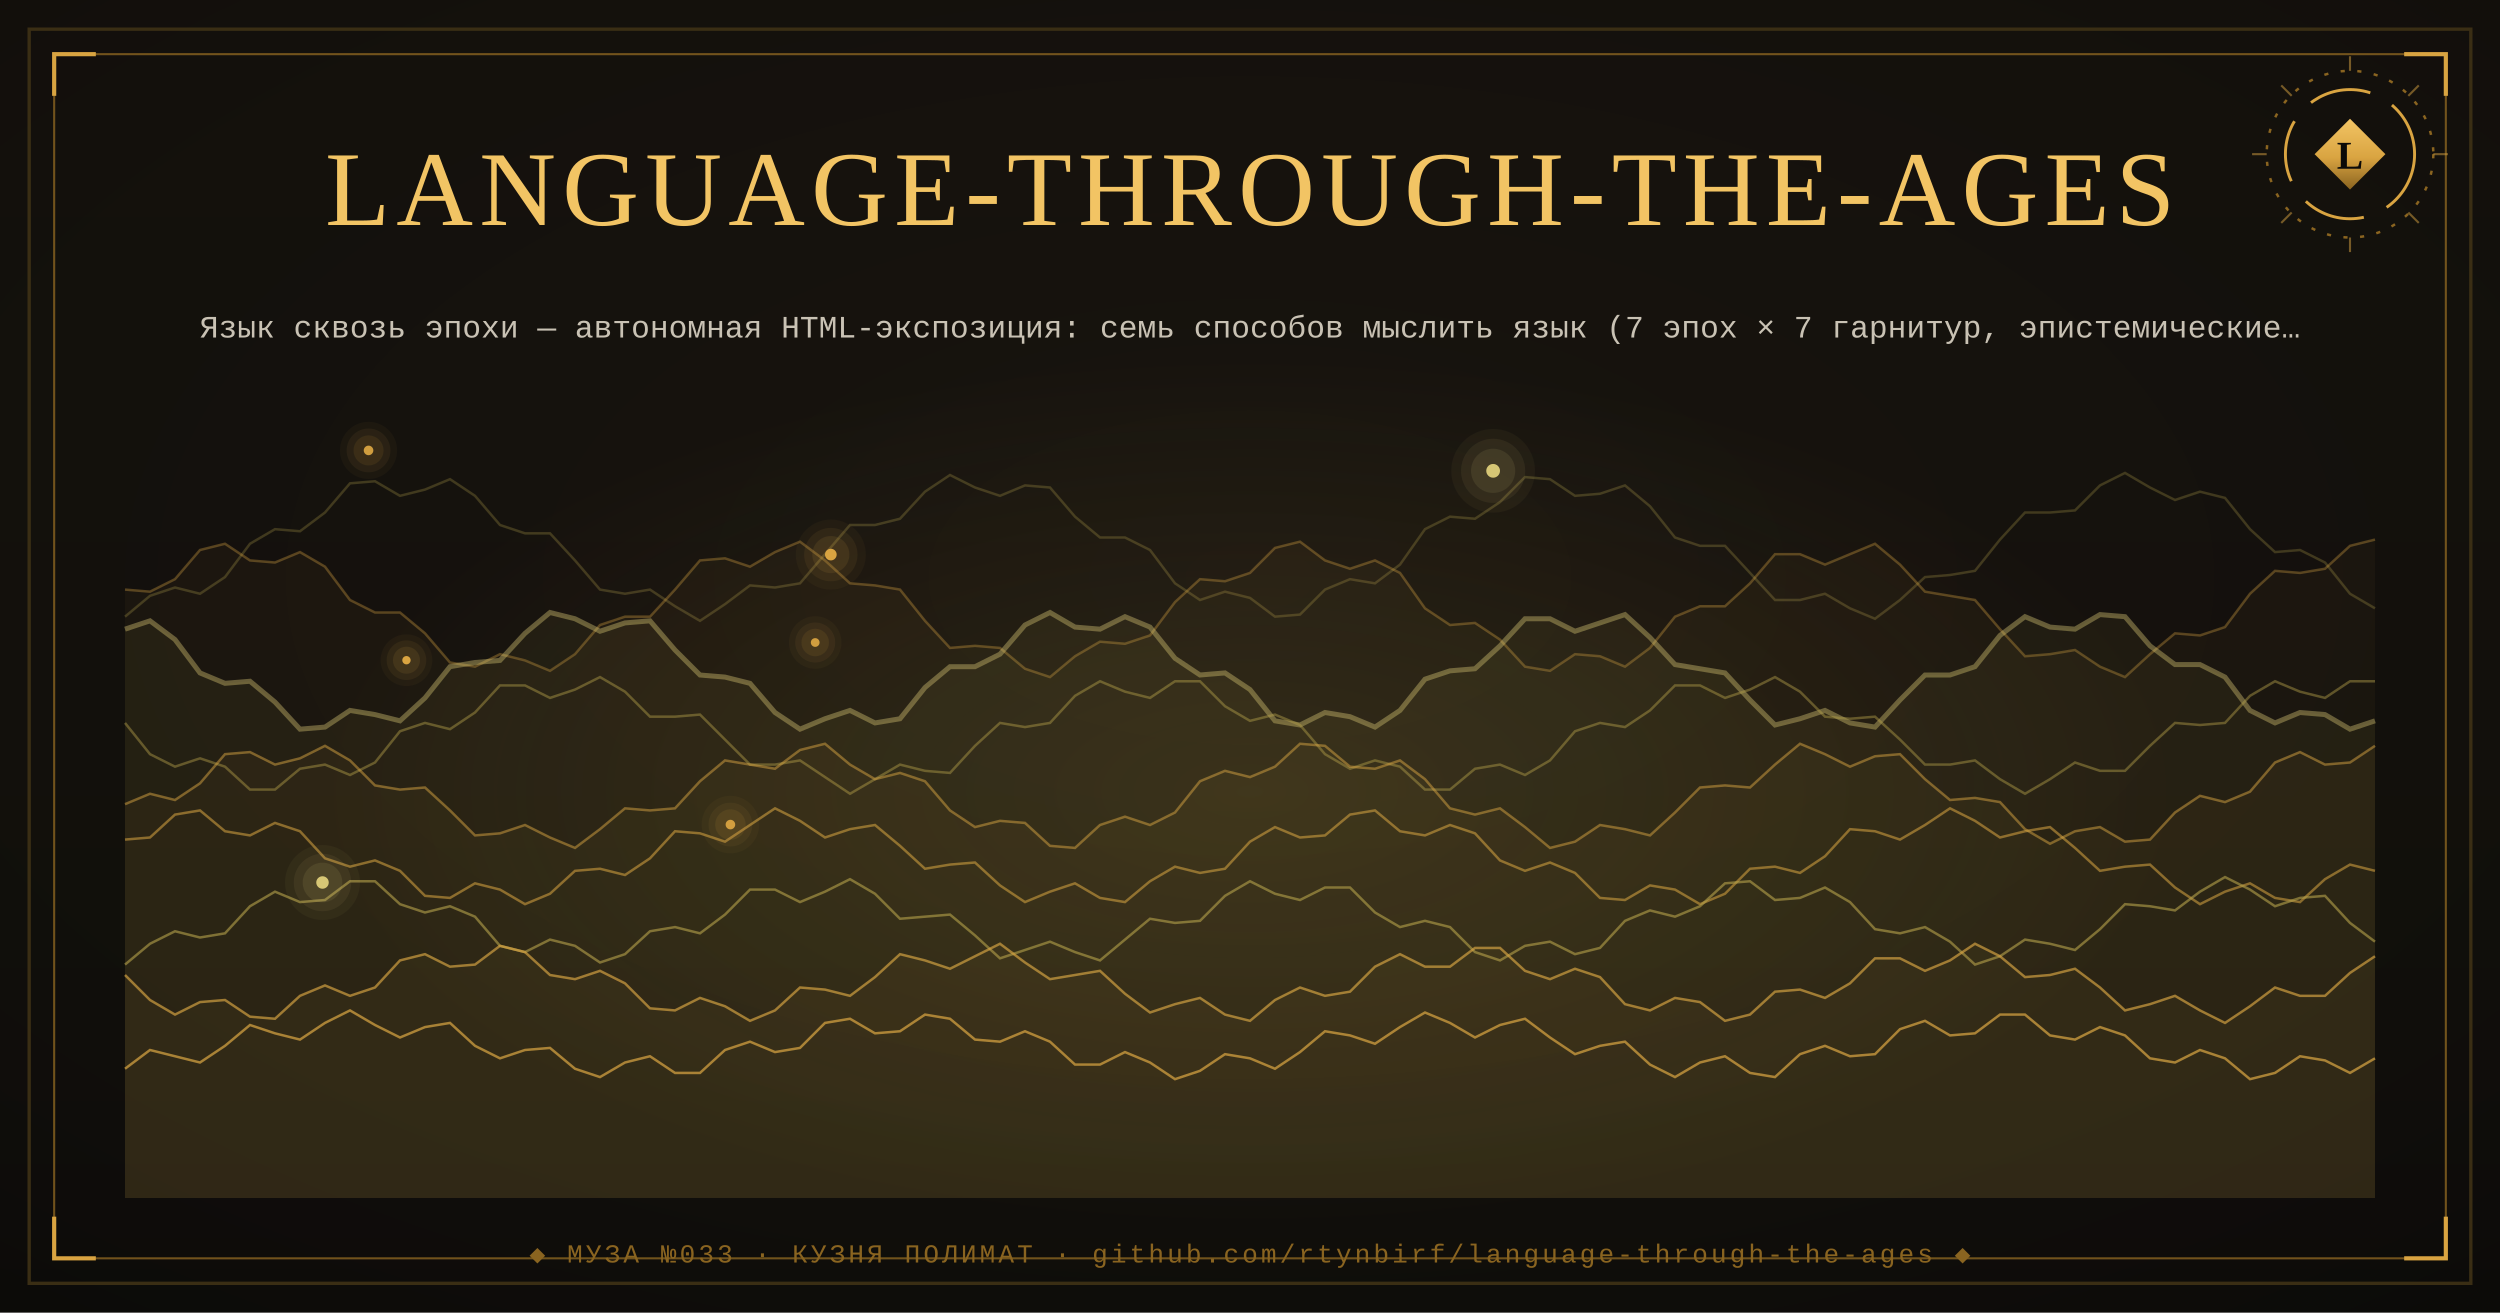
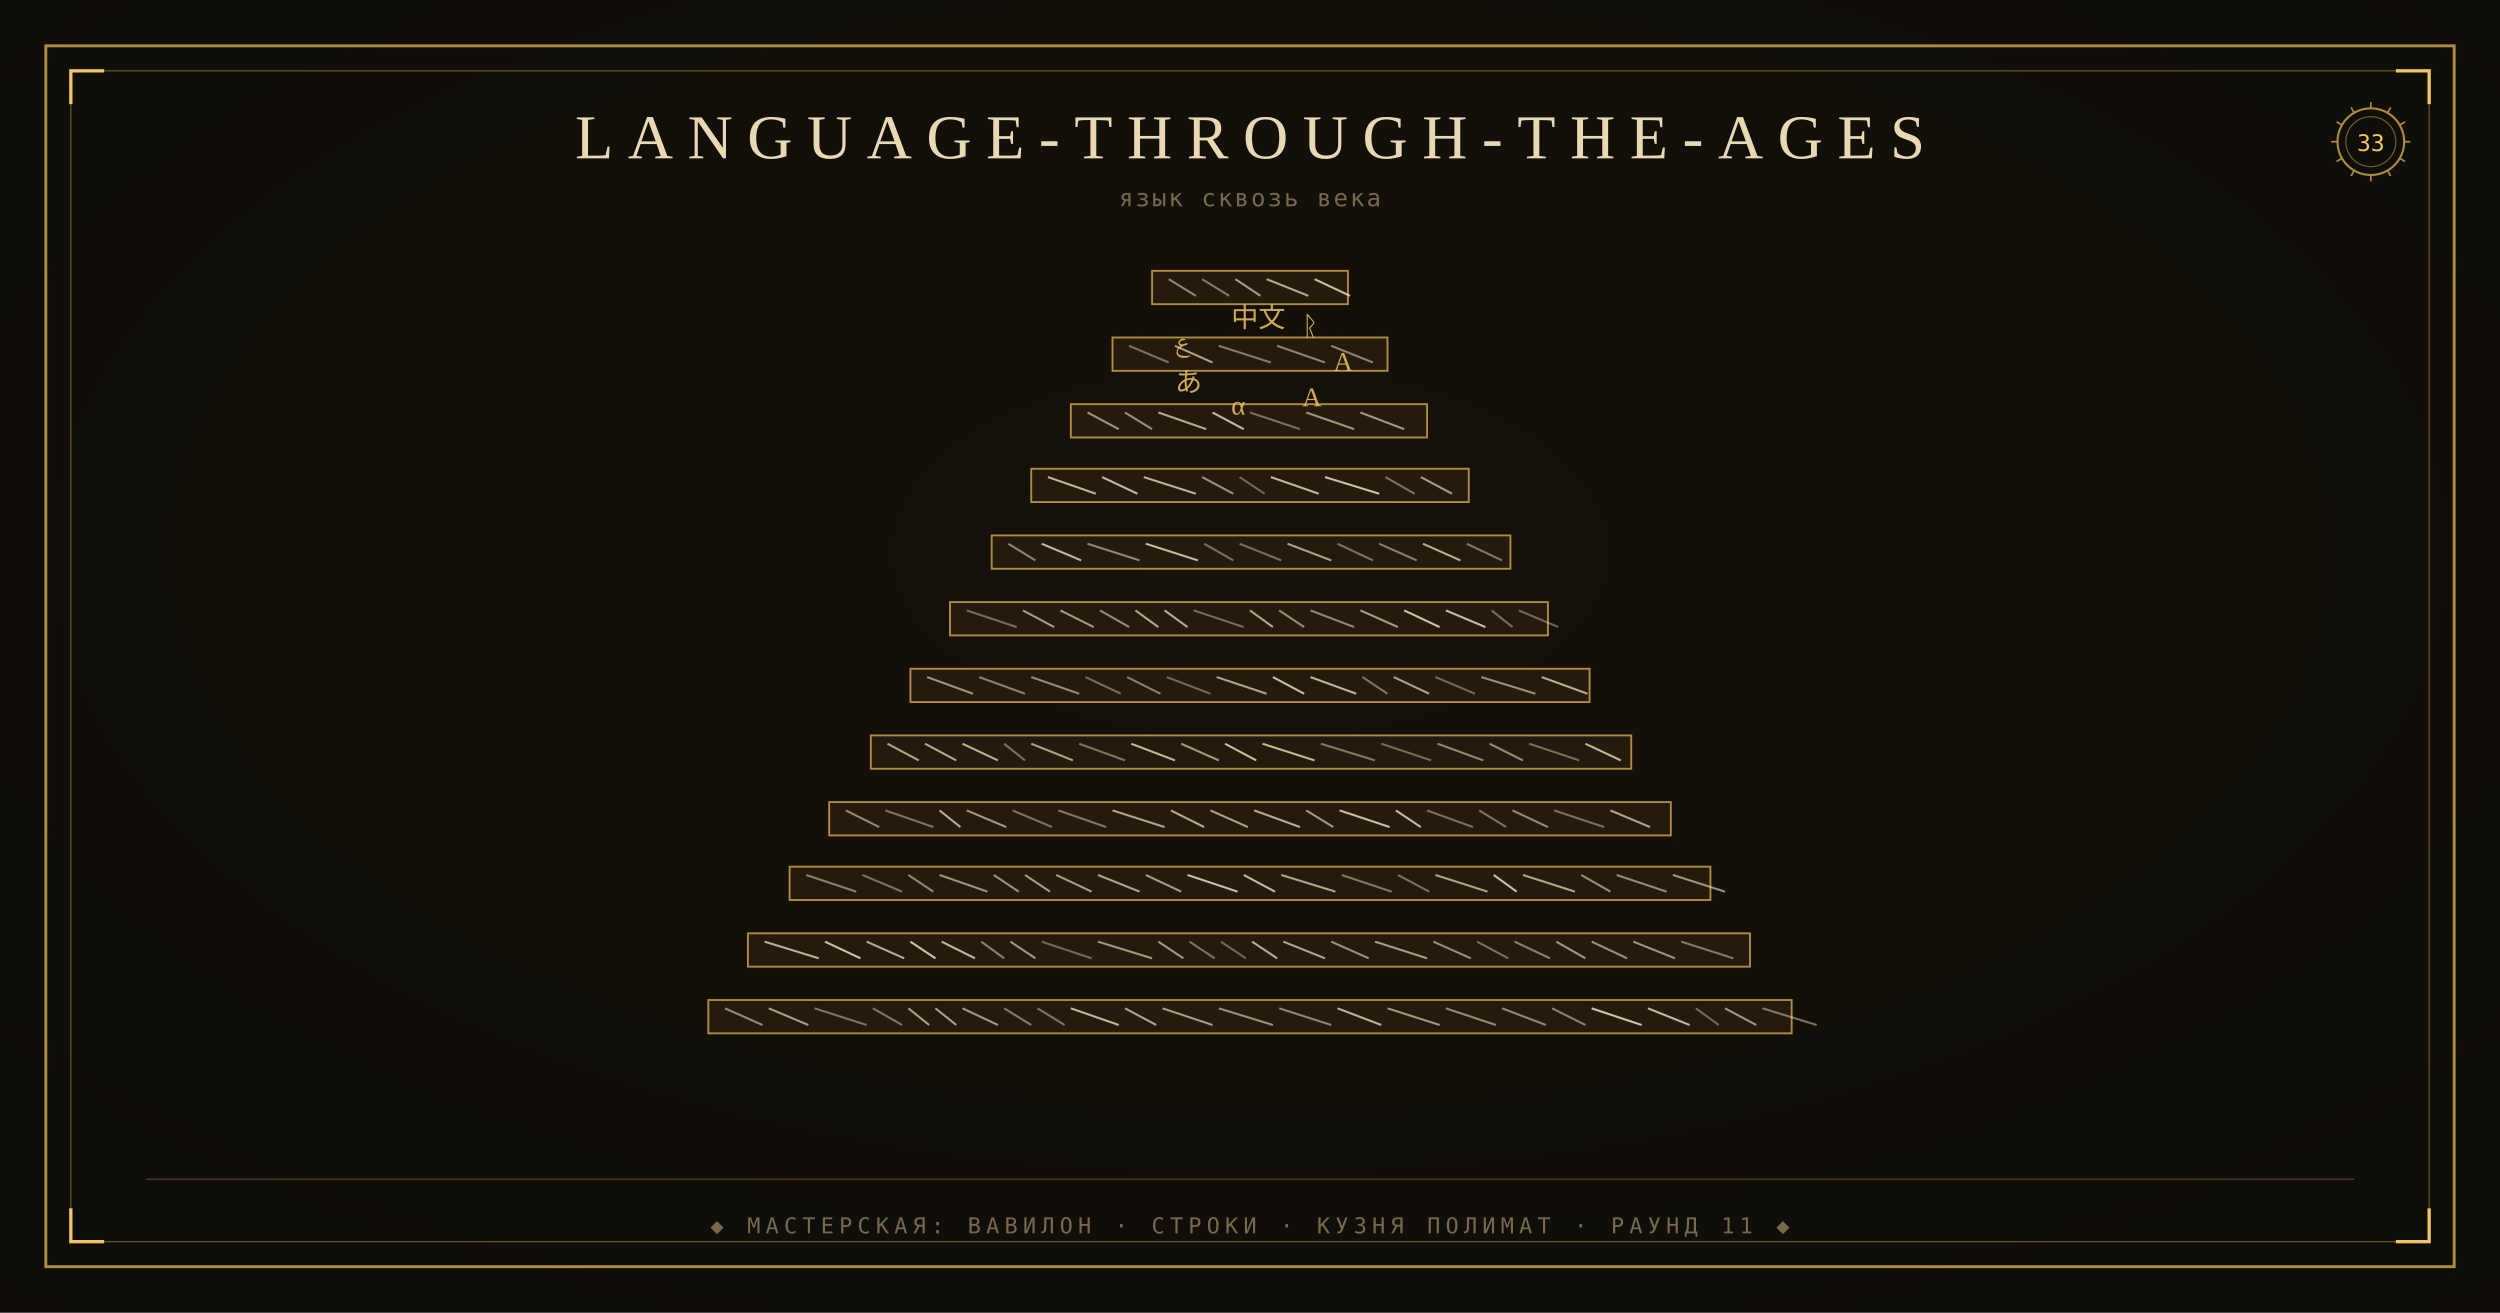
<svg xmlns="http://www.w3.org/2000/svg" viewBox="0 0 1200 630" width="1200" height="630">
-   <defs>
-     <linearGradient id="bg" x1="0" y1="0" x2="0" y2="1">
-       <stop offset="0" stop-color="#17120C" />
-       <stop offset="0.55" stop-color="#12100C" />
-       <stop offset="1" stop-color="#0B0A08" />
-     </linearGradient>
-     <linearGradient id="gGold" x1="0" y1="0" x2="0" y2="1">
-       <stop offset="0" stop-color="#F2C464" />
-       <stop offset="0.55" stop-color="#D9A441" />
-       <stop offset="1" stop-color="#8A6420" />
-     </linearGradient>
-     <linearGradient id="gGoldX" x1="0" y1="0" x2="1" y2="0">
-       <stop offset="0" stop-color="#8A6420" stop-opacity="0" />
-       <stop offset="0.5" stop-color="#F2C464" />
-       <stop offset="1" stop-color="#8A6420" stop-opacity="0" />
-     </linearGradient>
-     <radialGradient id="gVig" cx="0.5" cy="0.44" r="0.85">
-       <stop offset="0" stop-color="#1C1610" />
-       <stop offset="0.6" stop-color="#12100C" />
-       <stop offset="1" stop-color="#0B0A08" />
-     </radialGradient>
-     <radialGradient id="gMood" cx="0.5" cy="0.5" r="0.5">
-       <stop offset="0" stop-color="#B4A04A" stop-opacity="0.13" />
-       <stop offset="1" stop-color="#B4A04A" stop-opacity="0" />
-     </radialGradient>
-   </defs>
-   <rect width="1200" height="630" fill="url(#bg)" />
-   <rect width="1200" height="630" fill="url(#gVig)" opacity="0.6" />
-   <rect x="150" y="170" width="900" height="420" fill="url(#gMood)" />
-   <rect x="14" y="14" width="1172" height="602" fill="none" stroke="#3A2E14" stroke-width="1.6" />
-   <rect x="26" y="26" width="1148" height="578" fill="none" stroke="#8A6420" stroke-width="1" opacity="0.8" />
-   <path d="M 26 46 V 26 H 46" stroke="#D9A441" stroke-width="2" fill="none" />
-   <path d="M 1154 26 H 1174 V 46" stroke="#D9A441" stroke-width="2" fill="none" />
-   <path d="M 1174 584 V 604 H 1154" stroke="#D9A441" stroke-width="2" fill="none" />
-   <path d="M 46 604 H 26 V 584" stroke="#D9A441" stroke-width="2" fill="none" />
-   <text x="600" y="108" text-anchor="middle" font-family="Georgia, 'Times New Roman', serif" font-size="51" fill="#F2C464" letter-spacing="3">LANGUAGE-THROUGH-THE-AGES</text>
-   <line x1="240" y1="132" x2="960" y2="132" stroke="url(#gGoldX)" stroke-width="2" />
-   <text x="600" y="162" text-anchor="middle" font-family="'Courier New', monospace" font-size="15" fill="#C9C2B4">Язык сквозь эпохи — автономная HTML-экспозиция: семь способов мыслить язык (7 эпох × 7 гарнитур, эпистемические…</text>
-   <path d="M 60 296 L 72 286 L 84 282 L 96 285 L 108 277 L 120 261 L 132 254 L 144 255 L 156 246 L 168 232 L 180 231 L 192 238 L 204 235 L 216 230 L 228 238 L 240 252 L 252 256 L 264 256 L 276 269 L 288 283 L 300 285 L 312 283 L 324 291 L 336 298 L 348 290 L 360 281 L 372 282 L 384 280 L 396 266 L 408 252 L 420 252 L 432 249 L 444 236 L 456 228 L 468 234 L 480 238 L 492 233 L 504 234 L 516 248 L 528 258 L 540 258 L 552 264 L 564 280 L 576 288 L 588 284 L 600 287 L 612 296 L 624 295 L 636 283 L 648 278 L 660 280 L 672 271 L 684 254 L 696 248 L 708 249 L 720 241 L 732 229 L 744 230 L 756 238 L 768 237 L 780 233 L 792 243 L 804 258 L 816 262 L 828 262 L 840 275 L 852 288 L 864 288 L 876 285 L 888 292 L 900 297 L 912 288 L 924 277 L 936 276 L 948 274 L 960 259 L 972 246 L 984 246 L 996 245 L 1008 233 L 1020 227 L 1032 234 L 1044 240 L 1056 236 L 1068 239 L 1080 254 L 1092 265 L 1104 264 L 1116 270 L 1128 285 L 1140 292" fill="none" stroke="#B4A04A" stroke-width="1.2" opacity="0.28" />
-   <path d="M 60 283 L 72 284 L 84 278 L 96 264 L 108 261 L 120 269 L 132 270 L 144 265 L 156 272 L 168 288 L 180 294 L 192 294 L 204 304 L 216 318 L 228 320 L 240 314 L 252 317 L 264 322 L 276 314 L 288 300 L 300 296 L 312 296 L 324 283 L 336 269 L 348 268 L 360 272 L 372 265 L 384 260 L 396 269 L 408 280 L 420 281 L 432 283 L 444 298 L 456 311 L 468 310 L 480 311 L 492 321 L 504 325 L 516 315 L 528 308 L 540 309 L 552 305 L 564 289 L 576 278 L 588 279 L 600 275 L 612 263 L 624 260 L 636 269 L 648 273 L 660 269 L 672 275 L 684 292 L 696 300 L 708 299 L 720 307 L 732 320 L 744 322 L 756 314 L 768 315 L 780 320 L 792 311 L 804 296 L 816 291 L 828 291 L 840 280 L 852 266 L 864 266 L 876 271 L 888 266 L 900 261 L 912 271 L 924 284 L 936 286 L 948 288 L 960 302 L 972 315 L 984 314 L 996 312 L 1008 320 L 1020 325 L 1032 314 L 1044 304 L 1056 305 L 1068 301 L 1080 285 L 1092 274 L 1104 275 L 1116 273 L 1128 262 L 1140 259" fill="none" stroke="#D9A441" stroke-width="1.2" opacity="0.34" />
-   <path d="M 60 283 L 72 284 L 84 278 L 96 264 L 108 261 L 120 269 L 132 270 L 144 265 L 156 272 L 168 288 L 180 294 L 192 294 L 204 304 L 216 318 L 228 320 L 240 314 L 252 317 L 264 322 L 276 314 L 288 300 L 300 296 L 312 296 L 324 283 L 336 269 L 348 268 L 360 272 L 372 265 L 384 260 L 396 269 L 408 280 L 420 281 L 432 283 L 444 298 L 456 311 L 468 310 L 480 311 L 492 321 L 504 325 L 516 315 L 528 308 L 540 309 L 552 305 L 564 289 L 576 278 L 588 279 L 600 275 L 612 263 L 624 260 L 636 269 L 648 273 L 660 269 L 672 275 L 684 292 L 696 300 L 708 299 L 720 307 L 732 320 L 744 322 L 756 314 L 768 315 L 780 320 L 792 311 L 804 296 L 816 291 L 828 291 L 840 280 L 852 266 L 864 266 L 876 271 L 888 266 L 900 261 L 912 271 L 924 284 L 936 286 L 948 288 L 960 302 L 972 315 L 984 314 L 996 312 L 1008 320 L 1020 325 L 1032 314 L 1044 304 L 1056 305 L 1068 301 L 1080 285 L 1092 274 L 1104 275 L 1116 273 L 1128 262 L 1140 259 L 1140 575 L 60 575 Z" fill="#D9A441" opacity="0.045" />
-   <path d="M 60 302 L 72 298 L 84 307 L 96 323 L 108 328 L 120 327 L 132 337 L 144 350 L 156 349 L 168 341 L 180 343 L 192 346 L 204 335 L 216 320 L 228 318 L 240 317 L 252 304 L 264 294 L 276 297 L 288 303 L 300 299 L 312 298 L 324 312 L 336 324 L 348 325 L 360 328 L 372 342 L 384 350 L 396 345 L 408 341 L 420 347 L 432 345 L 444 330 L 456 320 L 468 320 L 480 314 L 492 300 L 504 294 L 516 301 L 528 302 L 540 296 L 552 301 L 564 316 L 576 324 L 588 323 L 600 331 L 612 346 L 624 348 L 636 342 L 648 344 L 660 349 L 672 341 L 684 326 L 696 322 L 708 321 L 720 310 L 732 297 L 744 297 L 756 303 L 768 299 L 780 295 L 792 306 L 804 319 L 816 321 L 828 323 L 840 336 L 852 348 L 864 345 L 876 341 L 888 347 L 900 349 L 912 336 L 924 324 L 936 324 L 948 320 L 960 305 L 972 296 L 984 301 L 996 302 L 1008 295 L 1020 296 L 1032 310 L 1044 319 L 1056 319 L 1068 325 L 1080 341 L 1092 347 L 1104 342 L 1116 343 L 1128 350 L 1140 346" fill="none" stroke="#E0CF7A" stroke-width="2.4" opacity="0.39" />
-   <path d="M 60 347 L 72 362 L 84 368 L 96 364 L 108 368 L 120 379 L 132 379 L 144 369 L 156 367 L 168 372 L 180 366 L 192 351 L 204 347 L 216 350 L 228 342 L 240 329 L 252 329 L 264 335 L 276 331 L 288 325 L 300 332 L 312 344 L 324 344 L 336 343 L 348 355 L 360 367 L 372 367 L 384 365 L 396 373 L 408 381 L 420 374 L 432 367 L 444 370 L 456 371 L 468 358 L 480 347 L 492 349 L 504 347 L 516 334 L 528 327 L 540 332 L 552 335 L 564 327 L 576 327 L 588 339 L 600 346 L 612 343 L 624 348 L 636 362 L 648 369 L 660 365 L 672 368 L 684 379 L 696 379 L 708 369 L 720 367 L 732 372 L 744 365 L 756 351 L 768 347 L 780 349 L 792 341 L 804 329 L 816 329 L 828 335 L 840 331 L 852 325 L 864 332 L 876 344 L 888 345 L 900 344 L 912 355 L 924 367 L 936 367 L 948 365 L 960 374 L 972 381 L 984 374 L 996 366 L 1008 370 L 1020 370 L 1032 358 L 1044 347 L 1056 348 L 1068 347 L 1080 334 L 1092 327 L 1104 332 L 1116 335 L 1128 327 L 1140 327" fill="none" stroke="#B4A04A" stroke-width="1.2" opacity="0.45" />
-   <path d="M 60 386 L 72 381 L 84 384 L 96 376 L 108 362 L 120 361 L 132 367 L 144 364 L 156 358 L 168 365 L 180 377 L 192 379 L 204 378 L 216 389 L 228 401 L 240 400 L 252 396 L 264 402 L 276 407 L 288 398 L 300 388 L 312 389 L 324 388 L 336 375 L 348 365 L 360 367 L 372 369 L 384 360 L 396 357 L 408 367 L 420 374 L 432 371 L 444 375 L 456 389 L 468 397 L 480 394 L 492 395 L 504 406 L 516 407 L 528 396 L 540 392 L 552 396 L 564 390 L 576 375 L 588 370 L 600 373 L 612 368 L 624 357 L 636 358 L 648 368 L 660 369 L 672 365 L 684 374 L 696 388 L 708 391 L 720 388 L 732 397 L 744 407 L 756 404 L 768 396 L 780 398 L 792 401 L 804 390 L 816 378 L 828 377 L 840 378 L 852 367 L 864 357 L 876 362 L 888 368 L 900 363 L 912 362 L 924 374 L 936 384 L 948 383 L 960 385 L 972 398 L 984 405 L 996 399 L 1008 397 L 1020 404 L 1032 403 L 1044 390 L 1056 382 L 1068 385 L 1080 380 L 1092 366 L 1104 361 L 1116 367 L 1128 366 L 1140 358" fill="none" stroke="#D9A441" stroke-width="1.2" opacity="0.50" />
-   <path d="M 60 386 L 72 381 L 84 384 L 96 376 L 108 362 L 120 361 L 132 367 L 144 364 L 156 358 L 168 365 L 180 377 L 192 379 L 204 378 L 216 389 L 228 401 L 240 400 L 252 396 L 264 402 L 276 407 L 288 398 L 300 388 L 312 389 L 324 388 L 336 375 L 348 365 L 360 367 L 372 369 L 384 360 L 396 357 L 408 367 L 420 374 L 432 371 L 444 375 L 456 389 L 468 397 L 480 394 L 492 395 L 504 406 L 516 407 L 528 396 L 540 392 L 552 396 L 564 390 L 576 375 L 588 370 L 600 373 L 612 368 L 624 357 L 636 358 L 648 368 L 660 369 L 672 365 L 684 374 L 696 388 L 708 391 L 720 388 L 732 397 L 744 407 L 756 404 L 768 396 L 780 398 L 792 401 L 804 390 L 816 378 L 828 377 L 840 378 L 852 367 L 864 357 L 876 362 L 888 368 L 900 363 L 912 362 L 924 374 L 936 384 L 948 383 L 960 385 L 972 398 L 984 405 L 996 399 L 1008 397 L 1020 404 L 1032 403 L 1044 390 L 1056 382 L 1068 385 L 1080 380 L 1092 366 L 1104 361 L 1116 367 L 1128 366 L 1140 358 L 1140 575 L 60 575 Z" fill="#D9A441" opacity="0.045" />
-   <path d="M 60 403 L 72 402 L 84 391 L 96 389 L 108 399 L 120 401 L 132 395 L 144 399 L 156 412 L 168 416 L 180 413 L 192 418 L 204 430 L 216 431 L 228 424 L 240 427 L 252 434 L 264 429 L 276 418 L 288 417 L 300 420 L 312 412 L 324 399 L 336 400 L 348 404 L 360 396 L 372 388 L 384 394 L 396 402 L 408 398 L 420 396 L 432 406 L 444 417 L 456 415 L 468 414 L 480 425 L 492 433 L 504 428 L 516 424 L 528 431 L 540 433 L 552 423 L 564 416 L 576 419 L 588 417 L 600 404 L 612 397 L 624 402 L 636 401 L 648 391 L 660 389 L 672 399 L 684 401 L 696 396 L 708 400 L 720 413 L 732 418 L 744 414 L 756 419 L 768 431 L 780 432 L 792 425 L 804 427 L 816 434 L 828 429 L 840 417 L 852 416 L 864 419 L 876 411 L 888 398 L 900 399 L 912 403 L 924 396 L 936 388 L 948 394 L 960 402 L 972 399 L 984 397 L 996 407 L 1008 418 L 1020 416 L 1032 415 L 1044 426 L 1056 434 L 1068 428 L 1080 424 L 1092 431 L 1104 433 L 1116 422 L 1128 415 L 1140 418" fill="none" stroke="#D9A441" stroke-width="1.2" opacity="0.56" />
-   <path d="M 60 463 L 72 453 L 84 447 L 96 450 L 108 448 L 120 435 L 132 428 L 144 433 L 156 432 L 168 423 L 180 423 L 192 434 L 204 438 L 216 435 L 228 440 L 240 454 L 252 457 L 264 451 L 276 454 L 288 462 L 300 458 L 312 447 L 324 445 L 336 448 L 348 439 L 360 427 L 372 427 L 384 433 L 396 428 L 408 422 L 420 429 L 432 441 L 444 440 L 456 439 L 468 449 L 480 460 L 492 456 L 504 452 L 516 457 L 528 461 L 540 451 L 552 441 L 564 443 L 576 442 L 588 430 L 600 423 L 612 429 L 624 432 L 636 426 L 648 426 L 660 438 L 672 445 L 684 442 L 696 445 L 708 457 L 720 461 L 732 454 L 744 452 L 756 458 L 768 455 L 780 442 L 792 437 L 804 440 L 816 435 L 828 424 L 840 423 L 852 432 L 864 431 L 876 426 L 888 433 L 900 446 L 912 448 L 924 445 L 936 452 L 948 463 L 960 459 L 972 451 L 984 453 L 996 456 L 1008 446 L 1020 434 L 1032 435 L 1044 437 L 1056 428 L 1068 421 L 1080 427 L 1092 435 L 1104 431 L 1116 430 L 1128 443 L 1140 452" fill="none" stroke="#B4A04A" stroke-width="1.2" opacity="0.61" />
-   <path d="M 60 468 L 72 480 L 84 487 L 96 481 L 108 480 L 120 488 L 132 489 L 144 478 L 156 473 L 168 478 L 180 474 L 192 461 L 204 458 L 216 464 L 228 463 L 240 454 L 252 457 L 264 468 L 276 470 L 288 466 L 300 472 L 312 484 L 324 485 L 336 479 L 348 483 L 360 490 L 372 485 L 384 474 L 396 475 L 408 478 L 420 469 L 432 458 L 444 461 L 456 465 L 468 459 L 480 453 L 492 462 L 504 470 L 516 468 L 528 466 L 540 477 L 552 486 L 564 482 L 576 479 L 588 487 L 600 490 L 612 480 L 624 474 L 636 478 L 648 476 L 660 464 L 672 458 L 684 464 L 696 464 L 708 455 L 720 455 L 732 466 L 744 470 L 756 465 L 768 469 L 780 482 L 792 485 L 804 479 L 816 481 L 828 490 L 840 487 L 852 476 L 864 475 L 876 479 L 888 472 L 900 460 L 912 460 L 924 466 L 936 461 L 948 453 L 960 459 L 972 469 L 984 468 L 996 465 L 1008 474 L 1020 485 L 1032 482 L 1044 478 L 1056 485 L 1068 491 L 1080 483 L 1092 474 L 1104 478 L 1116 478 L 1128 467 L 1140 459" fill="none" stroke="#D9A441" stroke-width="1.2" opacity="0.67" />
-   <path d="M 60 468 L 72 480 L 84 487 L 96 481 L 108 480 L 120 488 L 132 489 L 144 478 L 156 473 L 168 478 L 180 474 L 192 461 L 204 458 L 216 464 L 228 463 L 240 454 L 252 457 L 264 468 L 276 470 L 288 466 L 300 472 L 312 484 L 324 485 L 336 479 L 348 483 L 360 490 L 372 485 L 384 474 L 396 475 L 408 478 L 420 469 L 432 458 L 444 461 L 456 465 L 468 459 L 480 453 L 492 462 L 504 470 L 516 468 L 528 466 L 540 477 L 552 486 L 564 482 L 576 479 L 588 487 L 600 490 L 612 480 L 624 474 L 636 478 L 648 476 L 660 464 L 672 458 L 684 464 L 696 464 L 708 455 L 720 455 L 732 466 L 744 470 L 756 465 L 768 469 L 780 482 L 792 485 L 804 479 L 816 481 L 828 490 L 840 487 L 852 476 L 864 475 L 876 479 L 888 472 L 900 460 L 912 460 L 924 466 L 936 461 L 948 453 L 960 459 L 972 469 L 984 468 L 996 465 L 1008 474 L 1020 485 L 1032 482 L 1044 478 L 1056 485 L 1068 491 L 1080 483 L 1092 474 L 1104 478 L 1116 478 L 1128 467 L 1140 459 L 1140 575 L 60 575 Z" fill="#D9A441" opacity="0.045" />
-   <path d="M 60 513 L 72 504 L 84 507 L 96 510 L 108 502 L 120 492 L 132 496 L 144 499 L 156 491 L 168 485 L 180 492 L 192 498 L 204 493 L 216 491 L 228 502 L 240 508 L 252 504 L 264 503 L 276 513 L 288 517 L 300 510 L 312 507 L 324 515 L 336 515 L 348 504 L 360 500 L 372 505 L 384 503 L 396 491 L 408 489 L 420 496 L 432 495 L 444 487 L 456 489 L 468 499 L 480 500 L 492 495 L 504 500 L 516 511 L 528 511 L 540 505 L 552 510 L 564 518 L 576 514 L 588 506 L 600 508 L 612 513 L 624 505 L 636 495 L 648 497 L 660 501 L 672 493 L 684 486 L 696 491 L 708 498 L 720 492 L 732 489 L 744 498 L 756 506 L 768 502 L 780 500 L 792 511 L 804 517 L 816 510 L 828 507 L 840 515 L 852 517 L 864 506 L 876 502 L 888 507 L 900 506 L 912 494 L 924 490 L 936 497 L 948 496 L 960 487 L 972 487 L 984 497 L 996 499 L 1008 493 L 1020 497 L 1032 508 L 1044 510 L 1056 504 L 1068 508 L 1080 518 L 1092 515 L 1104 507 L 1116 509 L 1128 515 L 1140 508" fill="none" stroke="#D9A441" stroke-width="1.2" opacity="0.72" />
-   <path d="M 60 302 L 72 298 L 84 307 L 96 323 L 108 328 L 120 327 L 132 337 L 144 350 L 156 349 L 168 341 L 180 343 L 192 346 L 204 335 L 216 320 L 228 318 L 240 317 L 252 304 L 264 294 L 276 297 L 288 303 L 300 299 L 312 298 L 324 312 L 336 324 L 348 325 L 360 328 L 372 342 L 384 350 L 396 345 L 408 341 L 420 347 L 432 345 L 444 330 L 456 320 L 468 320 L 480 314 L 492 300 L 504 294 L 516 301 L 528 302 L 540 296 L 552 301 L 564 316 L 576 324 L 588 323 L 600 331 L 612 346 L 624 348 L 636 342 L 648 344 L 660 349 L 672 341 L 684 326 L 696 322 L 708 321 L 720 310 L 732 297 L 744 297 L 756 303 L 768 299 L 780 295 L 792 306 L 804 319 L 816 321 L 828 323 L 840 336 L 852 348 L 864 345 L 876 341 L 888 347 L 900 349 L 912 336 L 924 324 L 936 324 L 948 320 L 960 305 L 972 296 L 984 301 L 996 302 L 1008 295 L 1020 296 L 1032 310 L 1044 319 L 1056 319 L 1068 325 L 1080 341 L 1092 347 L 1104 342 L 1116 343 L 1128 350 L 1140 346 L 1140 575 L 60 575 Z" fill="#B4A04A" opacity="0.07" />
-   <g opacity="0.95">
-     <circle cx="350.6" cy="395.8" r="13.8" fill="#D9A441" opacity="0.045" />
-     <circle cx="350.6" cy="395.8" r="10.5" fill="#D9A441" opacity="0.075" />
-     <circle cx="350.6" cy="395.8" r="7.3" fill="#D9A441" opacity="0.105" />
-     <circle cx="350.6" cy="395.8" r="2.3" fill="#D9A441" />
-     <animate attributeName="opacity" values="1;0.35;1" dur="6s" repeatCount="indefinite" />
+   <rect width="1200" height="630" fill="#0D0B09" />
+   <radialGradient id="vig33" cx="0.5" cy="0.42" r="0.95">
+     <stop offset="0" stop-color="#171209" />
+     <stop offset="1" stop-color="#0D0B09" />
+   </radialGradient>
+   <rect width="1200" height="630" fill="url(#vig33)" opacity="0.9" />
+   <rect x="22" y="22" width="1156" height="586" fill="none" stroke="#B08D3E" stroke-width="1.4" />
+   <rect x="34" y="34" width="1132" height="562" fill="none" stroke="#B08D3E" stroke-width="0.6" opacity="0.55" />
+   <path d="M 34 50 L 34 34 L 50 34" fill="none" stroke="#F2C464" stroke-width="1.6" />
+   <path d="M 1166 50 L 1166 34 L 1150 34" fill="none" stroke="#F2C464" stroke-width="1.6" />
+   <path d="M 34 580 L 34 596 L 50 596" fill="none" stroke="#F2C464" stroke-width="1.6" />
+   <path d="M 1166 580 L 1166 596 L 1150 596" fill="none" stroke="#F2C464" stroke-width="1.6" />
+   <text x="600.0" y="76" text-anchor="middle" font-family="Georgia, 'Times New Roman', serif" font-size="30" fill="#E8D9B4" letter-spacing="7">LANGUAGE-THROUGH-THE-AGES</text>
+   <text x="600.0" y="99" text-anchor="middle" font-family="'Cascadia Mono', ui-monospace, Consolas, monospace" font-size="11.5" fill="#77694C" letter-spacing="1">язык сквозь века</text>
+   <g transform="translate(1138,68)">
+     <circle r="16" fill="none" stroke="#B08D3E" stroke-width="1" />
+     <circle r="12" fill="none" stroke="#B08D3E" stroke-width="0.6" opacity="0.6" />
+     <text y="4.5" text-anchor="middle" font-family="'Cascadia Mono', ui-monospace, Consolas, monospace" font-size="11" fill="#F2C464">33</text>
+     <g stroke="#B08D3E" stroke-width="0.8">
+       <line x1="0" y1="-19" x2="0" y2="-16" transform="rotate(0)" />
+       <line x1="0" y1="-19" x2="0" y2="-16" transform="rotate(30)" />
+       <line x1="0" y1="-19" x2="0" y2="-16" transform="rotate(60)" />
+       <line x1="0" y1="-19" x2="0" y2="-16" transform="rotate(90)" />
+       <line x1="0" y1="-19" x2="0" y2="-16" transform="rotate(120)" />
+       <line x1="0" y1="-19" x2="0" y2="-16" transform="rotate(150)" />
+       <line x1="0" y1="-19" x2="0" y2="-16" transform="rotate(180)" />
+       <line x1="0" y1="-19" x2="0" y2="-16" transform="rotate(210)" />
+       <line x1="0" y1="-19" x2="0" y2="-16" transform="rotate(240)" />
+       <line x1="0" y1="-19" x2="0" y2="-16" transform="rotate(270)" />
+       <line x1="0" y1="-19" x2="0" y2="-16" transform="rotate(300)" />
+       <line x1="0" y1="-19" x2="0" y2="-16" transform="rotate(330)" />
+     </g>
  </g>
-   <circle cx="398.8" cy="266.2" r="16.8" fill="#D9A441" opacity="0.045" />
-   <circle cx="398.8" cy="266.2" r="12.8" fill="#D9A441" opacity="0.075" />
-   <circle cx="398.8" cy="266.2" r="8.9" fill="#D9A441" opacity="0.105" />
-   <circle cx="398.8" cy="266.2" r="2.8" fill="#D9A441" />
-   <g opacity="0.95">
-     <circle cx="391.3" cy="308.4" r="12.6" fill="#D9A441" opacity="0.045" />
-     <circle cx="391.3" cy="308.4" r="9.6" fill="#D9A441" opacity="0.075" />
-     <circle cx="391.3" cy="308.4" r="6.6" fill="#D9A441" opacity="0.105" />
-     <circle cx="391.3" cy="308.4" r="2.1" fill="#D9A441" />
-     <animate attributeName="opacity" values="1;0.35;1" dur="6s" repeatCount="indefinite" />
+   <line x1="70" y1="566" x2="1130" y2="566" stroke="#B08D3E" stroke-width="0.5" opacity="0.5" />
+   <text x="600.0" y="592" text-anchor="middle" font-family="'Cascadia Mono', ui-monospace, Consolas, monospace" font-size="10.5" fill="#77694C" letter-spacing="2.5">◆ МАСТЕРСКАЯ: ВАВИЛОН · СТРОКИ · КУЗНЯ ПОЛИМАТ · РАУНД 11 ◆</text>
+   <clipPath id="clip33">
+     <rect x="70" y="118" width="1060" height="404" />
+   </clipPath>
+   <g clip-path="url(#clip33)">
+     <rect x="340" y="480" width="520" height="16" fill="#241A0E" stroke="#B08D3E" stroke-width="0.9" />
+     <line x1="348" y1="484" x2="366" y2="492" stroke="#E8D9B4" stroke-width="1" opacity="0.58" />
+     <line x1="369" y1="484" x2="388" y2="492" stroke="#E8D9B4" stroke-width="1" opacity="0.69" />
+     <line x1="391" y1="484" x2="416" y2="492" stroke="#E8D9B4" stroke-width="1" opacity="0.47" />
+     <line x1="419" y1="484" x2="433" y2="492" stroke="#E8D9B4" stroke-width="1" opacity="0.48" />
+     <line x1="436" y1="484" x2="446" y2="492" stroke="#E8D9B4" stroke-width="1" opacity="0.70" />
+     <line x1="449" y1="484" x2="459" y2="492" stroke="#E8D9B4" stroke-width="1" opacity="0.70" />
+     <line x1="462" y1="484" x2="479" y2="492" stroke="#E8D9B4" stroke-width="1" opacity="0.66" />
+     <line x1="482" y1="484" x2="495" y2="492" stroke="#E8D9B4" stroke-width="1" opacity="0.50" />
+     <line x1="498" y1="484" x2="511" y2="492" stroke="#E8D9B4" stroke-width="1" opacity="0.47" />
+     <line x1="514" y1="484" x2="537" y2="492" stroke="#E8D9B4" stroke-width="1" opacity="0.81" />
+     <line x1="540" y1="484" x2="555" y2="492" stroke="#E8D9B4" stroke-width="1" opacity="0.72" />
+     <line x1="558" y1="484" x2="582" y2="492" stroke="#E8D9B4" stroke-width="1" opacity="0.70" />
+     <line x1="585" y1="484" x2="611" y2="492" stroke="#E8D9B4" stroke-width="1" opacity="0.61" />
+     <line x1="614" y1="484" x2="639" y2="492" stroke="#E8D9B4" stroke-width="1" opacity="0.56" />
+     <line x1="642" y1="484" x2="663" y2="492" stroke="#E8D9B4" stroke-width="1" opacity="0.79" />
+     <line x1="666" y1="484" x2="691" y2="492" stroke="#E8D9B4" stroke-width="1" opacity="0.64" />
+     <line x1="694" y1="484" x2="718" y2="492" stroke="#E8D9B4" stroke-width="1" opacity="0.58" />
+     <line x1="721" y1="484" x2="742" y2="492" stroke="#E8D9B4" stroke-width="1" opacity="0.57" />
+     <line x1="745" y1="484" x2="761" y2="492" stroke="#E8D9B4" stroke-width="1" opacity="0.54" />
+     <line x1="764" y1="484" x2="788" y2="492" stroke="#E8D9B4" stroke-width="1" opacity="0.88" />
+     <line x1="791" y1="484" x2="811" y2="492" stroke="#E8D9B4" stroke-width="1" opacity="0.82" />
+     <line x1="814" y1="484" x2="825" y2="492" stroke="#E8D9B4" stroke-width="1" opacity="0.42" />
+     <line x1="828" y1="484" x2="843" y2="492" stroke="#E8D9B4" stroke-width="1" opacity="0.65" />
+     <line x1="846" y1="484" x2="872" y2="492" stroke="#E8D9B4" stroke-width="1" opacity="0.49" />
+     <rect x="359" y="448" width="481" height="16" fill="#241A0E" stroke="#B08D3E" stroke-width="0.9" />
+     <line x1="367" y1="452" x2="393" y2="460" stroke="#E8D9B4" stroke-width="1" opacity="0.78" />
+     <line x1="396" y1="452" x2="413" y2="460" stroke="#E8D9B4" stroke-width="1" opacity="0.86" />
+     <line x1="416" y1="452" x2="434" y2="460" stroke="#E8D9B4" stroke-width="1" opacity="0.76" />
+     <line x1="437" y1="452" x2="449" y2="460" stroke="#E8D9B4" stroke-width="1" opacity="0.88" />
+     <line x1="452" y1="452" x2="468" y2="460" stroke="#E8D9B4" stroke-width="1" opacity="0.82" />
+     <line x1="471" y1="452" x2="482" y2="460" stroke="#E8D9B4" stroke-width="1" opacity="0.54" />
+     <line x1="485" y1="452" x2="497" y2="460" stroke="#E8D9B4" stroke-width="1" opacity="0.65" />
+     <line x1="500" y1="452" x2="524" y2="460" stroke="#E8D9B4" stroke-width="1" opacity="0.42" />
+     <line x1="527" y1="452" x2="553" y2="460" stroke="#E8D9B4" stroke-width="1" opacity="0.65" />
+     <line x1="556" y1="452" x2="568" y2="460" stroke="#E8D9B4" stroke-width="1" opacity="0.65" />
+     <line x1="571" y1="452" x2="583" y2="460" stroke="#E8D9B4" stroke-width="1" opacity="0.47" />
+     <line x1="586" y1="452" x2="598" y2="460" stroke="#E8D9B4" stroke-width="1" opacity="0.41" />
+     <line x1="601" y1="452" x2="613" y2="460" stroke="#E8D9B4" stroke-width="1" opacity="0.77" />
+     <line x1="616" y1="452" x2="636" y2="460" stroke="#E8D9B4" stroke-width="1" opacity="0.73" />
+     <line x1="639" y1="452" x2="657" y2="460" stroke="#E8D9B4" stroke-width="1" opacity="0.61" />
+     <line x1="660" y1="452" x2="685" y2="460" stroke="#E8D9B4" stroke-width="1" opacity="0.68" />
+     <line x1="688" y1="452" x2="706" y2="460" stroke="#E8D9B4" stroke-width="1" opacity="0.60" />
+     <line x1="709" y1="452" x2="724" y2="460" stroke="#E8D9B4" stroke-width="1" opacity="0.44" />
+     <line x1="727" y1="452" x2="744" y2="460" stroke="#E8D9B4" stroke-width="1" opacity="0.53" />
+     <line x1="747" y1="452" x2="761" y2="460" stroke="#E8D9B4" stroke-width="1" opacity="0.65" />
+     <line x1="764" y1="452" x2="781" y2="460" stroke="#E8D9B4" stroke-width="1" opacity="0.62" />
+     <line x1="784" y1="452" x2="804" y2="460" stroke="#E8D9B4" stroke-width="1" opacity="0.64" />
+     <line x1="807" y1="452" x2="832" y2="460" stroke="#E8D9B4" stroke-width="1" opacity="0.50" />
+     <rect x="379" y="416" width="442" height="16" fill="#241A0E" stroke="#B08D3E" stroke-width="0.9" />
+     <line x1="387" y1="420" x2="411" y2="428" stroke="#E8D9B4" stroke-width="1" opacity="0.54" />
+     <line x1="414" y1="420" x2="433" y2="428" stroke="#E8D9B4" stroke-width="1" opacity="0.46" />
+     <line x1="436" y1="420" x2="448" y2="428" stroke="#E8D9B4" stroke-width="1" opacity="0.57" />
+     <line x1="451" y1="420" x2="474" y2="428" stroke="#E8D9B4" stroke-width="1" opacity="0.63" />
+     <line x1="477" y1="420" x2="489" y2="428" stroke="#E8D9B4" stroke-width="1" opacity="0.62" />
+     <line x1="492" y1="420" x2="504" y2="428" stroke="#E8D9B4" stroke-width="1" opacity="0.69" />
+     <line x1="507" y1="420" x2="524" y2="428" stroke="#E8D9B4" stroke-width="1" opacity="0.68" />
+     <line x1="527" y1="420" x2="547" y2="428" stroke="#E8D9B4" stroke-width="1" opacity="0.72" />
+     <line x1="550" y1="420" x2="567" y2="428" stroke="#E8D9B4" stroke-width="1" opacity="0.67" />
+     <line x1="570" y1="420" x2="594" y2="428" stroke="#E8D9B4" stroke-width="1" opacity="0.87" />
+     <line x1="597" y1="420" x2="612" y2="428" stroke="#E8D9B4" stroke-width="1" opacity="0.83" />
+     <line x1="615" y1="420" x2="641" y2="428" stroke="#E8D9B4" stroke-width="1" opacity="0.73" />
+     <line x1="644" y1="420" x2="668" y2="428" stroke="#E8D9B4" stroke-width="1" opacity="0.49" />
+     <line x1="671" y1="420" x2="686" y2="428" stroke="#E8D9B4" stroke-width="1" opacity="0.45" />
+     <line x1="689" y1="420" x2="714" y2="428" stroke="#E8D9B4" stroke-width="1" opacity="0.71" />
+     <line x1="717" y1="420" x2="728" y2="428" stroke="#E8D9B4" stroke-width="1" opacity="0.87" />
+     <line x1="731" y1="420" x2="756" y2="428" stroke="#E8D9B4" stroke-width="1" opacity="0.72" />
+     <line x1="759" y1="420" x2="773" y2="428" stroke="#E8D9B4" stroke-width="1" opacity="0.60" />
+     <line x1="776" y1="420" x2="800" y2="428" stroke="#E8D9B4" stroke-width="1" opacity="0.59" />
+     <line x1="803" y1="420" x2="828" y2="428" stroke="#E8D9B4" stroke-width="1" opacity="0.64" />
+     <rect x="398" y="385" width="404" height="16" fill="#241A0E" stroke="#B08D3E" stroke-width="0.9" />
+     <line x1="406" y1="389" x2="422" y2="397" stroke="#E8D9B4" stroke-width="1" opacity="0.58" />
+     <line x1="425" y1="389" x2="448" y2="397" stroke="#E8D9B4" stroke-width="1" opacity="0.47" />
+     <line x1="451" y1="389" x2="461" y2="397" stroke="#E8D9B4" stroke-width="1" opacity="0.76" />
+     <line x1="464" y1="389" x2="483" y2="397" stroke="#E8D9B4" stroke-width="1" opacity="0.66" />
+     <line x1="486" y1="389" x2="505" y2="397" stroke="#E8D9B4" stroke-width="1" opacity="0.46" />
+     <line x1="508" y1="389" x2="531" y2="397" stroke="#E8D9B4" stroke-width="1" opacity="0.49" />
+     <line x1="534" y1="389" x2="559" y2="397" stroke="#E8D9B4" stroke-width="1" opacity="0.72" />
+     <line x1="562" y1="389" x2="578" y2="397" stroke="#E8D9B4" stroke-width="1" opacity="0.75" />
+     <line x1="581" y1="389" x2="599" y2="397" stroke="#E8D9B4" stroke-width="1" opacity="0.70" />
+     <line x1="602" y1="389" x2="624" y2="397" stroke="#E8D9B4" stroke-width="1" opacity="0.76" />
+     <line x1="627" y1="389" x2="640" y2="397" stroke="#E8D9B4" stroke-width="1" opacity="0.66" />
+     <line x1="643" y1="389" x2="667" y2="397" stroke="#E8D9B4" stroke-width="1" opacity="0.85" />
+     <line x1="670" y1="389" x2="682" y2="397" stroke="#E8D9B4" stroke-width="1" opacity="0.84" />
+     <line x1="685" y1="389" x2="707" y2="397" stroke="#E8D9B4" stroke-width="1" opacity="0.45" />
+     <line x1="710" y1="389" x2="723" y2="397" stroke="#E8D9B4" stroke-width="1" opacity="0.46" />
+     <line x1="726" y1="389" x2="743" y2="397" stroke="#E8D9B4" stroke-width="1" opacity="0.58" />
+     <line x1="746" y1="389" x2="770" y2="397" stroke="#E8D9B4" stroke-width="1" opacity="0.45" />
+     <line x1="773" y1="389" x2="792" y2="397" stroke="#E8D9B4" stroke-width="1" opacity="0.73" />
+     <rect x="418" y="353" width="365" height="16" fill="#241A0E" stroke="#B08D3E" stroke-width="0.9" />
+     <line x1="426" y1="357" x2="441" y2="365" stroke="#E8D9B4" stroke-width="1" opacity="0.73" />
+     <line x1="444" y1="357" x2="459" y2="365" stroke="#E8D9B4" stroke-width="1" opacity="0.75" />
+     <line x1="462" y1="357" x2="479" y2="365" stroke="#E8D9B4" stroke-width="1" opacity="0.77" />
+     <line x1="482" y1="357" x2="492" y2="365" stroke="#E8D9B4" stroke-width="1" opacity="0.45" />
+     <line x1="495" y1="357" x2="515" y2="365" stroke="#E8D9B4" stroke-width="1" opacity="0.70" />
+     <line x1="518" y1="357" x2="540" y2="365" stroke="#E8D9B4" stroke-width="1" opacity="0.47" />
+     <line x1="543" y1="357" x2="564" y2="365" stroke="#E8D9B4" stroke-width="1" opacity="0.81" />
+     <line x1="567" y1="357" x2="585" y2="365" stroke="#E8D9B4" stroke-width="1" opacity="0.66" />
+     <line x1="588" y1="357" x2="603" y2="365" stroke="#E8D9B4" stroke-width="1" opacity="0.85" />
+     <line x1="606" y1="357" x2="631" y2="365" stroke="#E8D9B4" stroke-width="1" opacity="0.82" />
+     <line x1="634" y1="357" x2="660" y2="365" stroke="#E8D9B4" stroke-width="1" opacity="0.49" />
+     <line x1="663" y1="357" x2="687" y2="365" stroke="#E8D9B4" stroke-width="1" opacity="0.42" />
+     <line x1="690" y1="357" x2="712" y2="365" stroke="#E8D9B4" stroke-width="1" opacity="0.57" />
+     <line x1="715" y1="357" x2="731" y2="365" stroke="#E8D9B4" stroke-width="1" opacity="0.59" />
+     <line x1="734" y1="357" x2="758" y2="365" stroke="#E8D9B4" stroke-width="1" opacity="0.43" />
+     <line x1="761" y1="357" x2="778" y2="365" stroke="#E8D9B4" stroke-width="1" opacity="0.80" />
+     <rect x="437" y="321" width="326" height="16" fill="#241A0E" stroke="#B08D3E" stroke-width="0.9" />
+     <line x1="445" y1="325" x2="467" y2="333" stroke="#E8D9B4" stroke-width="1" opacity="0.64" />
+     <line x1="470" y1="325" x2="492" y2="333" stroke="#E8D9B4" stroke-width="1" opacity="0.54" />
+     <line x1="495" y1="325" x2="518" y2="333" stroke="#E8D9B4" stroke-width="1" opacity="0.59" />
+     <line x1="521" y1="325" x2="538" y2="333" stroke="#E8D9B4" stroke-width="1" opacity="0.43" />
+     <line x1="541" y1="325" x2="557" y2="333" stroke="#E8D9B4" stroke-width="1" opacity="0.52" />
+     <line x1="560" y1="325" x2="581" y2="333" stroke="#E8D9B4" stroke-width="1" opacity="0.41" />
+     <line x1="584" y1="325" x2="608" y2="333" stroke="#E8D9B4" stroke-width="1" opacity="0.72" />
+     <line x1="611" y1="325" x2="626" y2="333" stroke="#E8D9B4" stroke-width="1" opacity="0.86" />
+     <line x1="629" y1="325" x2="651" y2="333" stroke="#E8D9B4" stroke-width="1" opacity="0.80" />
+     <line x1="654" y1="325" x2="666" y2="333" stroke="#E8D9B4" stroke-width="1" opacity="0.47" />
+     <line x1="669" y1="325" x2="686" y2="333" stroke="#E8D9B4" stroke-width="1" opacity="0.71" />
+     <line x1="689" y1="325" x2="708" y2="333" stroke="#E8D9B4" stroke-width="1" opacity="0.41" />
+     <line x1="711" y1="325" x2="737" y2="333" stroke="#E8D9B4" stroke-width="1" opacity="0.61" />
+     <line x1="740" y1="325" x2="762" y2="333" stroke="#E8D9B4" stroke-width="1" opacity="0.77" />
+     <rect x="456" y="289" width="287" height="16" fill="#241A0E" stroke="#B08D3E" stroke-width="0.9" />
+     <line x1="464" y1="293" x2="488" y2="301" stroke="#E8D9B4" stroke-width="1" opacity="0.43" />
+     <line x1="491" y1="293" x2="506" y2="301" stroke="#E8D9B4" stroke-width="1" opacity="0.69" />
+     <line x1="509" y1="293" x2="525" y2="301" stroke="#E8D9B4" stroke-width="1" opacity="0.66" />
+     <line x1="528" y1="293" x2="542" y2="301" stroke="#E8D9B4" stroke-width="1" opacity="0.59" />
+     <line x1="545" y1="293" x2="556" y2="301" stroke="#E8D9B4" stroke-width="1" opacity="0.74" />
+     <line x1="559" y1="293" x2="570" y2="301" stroke="#E8D9B4" stroke-width="1" opacity="0.76" />
+     <line x1="573" y1="293" x2="597" y2="301" stroke="#E8D9B4" stroke-width="1" opacity="0.44" />
+     <line x1="600" y1="293" x2="611" y2="301" stroke="#E8D9B4" stroke-width="1" opacity="0.73" />
+     <line x1="614" y1="293" x2="626" y2="301" stroke="#E8D9B4" stroke-width="1" opacity="0.59" />
+     <line x1="629" y1="293" x2="650" y2="301" stroke="#E8D9B4" stroke-width="1" opacity="0.56" />
+     <line x1="653" y1="293" x2="671" y2="301" stroke="#E8D9B4" stroke-width="1" opacity="0.68" />
+     <line x1="674" y1="293" x2="691" y2="301" stroke="#E8D9B4" stroke-width="1" opacity="0.87" />
+     <line x1="694" y1="293" x2="713" y2="301" stroke="#E8D9B4" stroke-width="1" opacity="0.84" />
+     <line x1="716" y1="293" x2="726" y2="301" stroke="#E8D9B4" stroke-width="1" opacity="0.44" />
+     <line x1="729" y1="293" x2="748" y2="301" stroke="#E8D9B4" stroke-width="1" opacity="0.42" />
+     <rect x="476" y="257" width="249" height="16" fill="#241A0E" stroke="#B08D3E" stroke-width="0.9" />
+     <line x1="484" y1="261" x2="497" y2="269" stroke="#E8D9B4" stroke-width="1" opacity="0.55" />
+     <line x1="500" y1="261" x2="519" y2="269" stroke="#E8D9B4" stroke-width="1" opacity="0.82" />
+     <line x1="522" y1="261" x2="547" y2="269" stroke="#E8D9B4" stroke-width="1" opacity="0.57" />
+     <line x1="550" y1="261" x2="575" y2="269" stroke="#E8D9B4" stroke-width="1" opacity="0.83" />
+     <line x1="578" y1="261" x2="592" y2="269" stroke="#E8D9B4" stroke-width="1" opacity="0.45" />
+     <line x1="595" y1="261" x2="615" y2="269" stroke="#E8D9B4" stroke-width="1" opacity="0.43" />
+     <line x1="618" y1="261" x2="639" y2="269" stroke="#E8D9B4" stroke-width="1" opacity="0.71" />
+     <line x1="642" y1="261" x2="659" y2="269" stroke="#E8D9B4" stroke-width="1" opacity="0.46" />
+     <line x1="662" y1="261" x2="680" y2="269" stroke="#E8D9B4" stroke-width="1" opacity="0.53" />
+     <line x1="683" y1="261" x2="701" y2="269" stroke="#E8D9B4" stroke-width="1" opacity="0.77" />
+     <line x1="704" y1="261" x2="721" y2="269" stroke="#E8D9B4" stroke-width="1" opacity="0.49" />
+     <rect x="495" y="225" width="210" height="16" fill="#241A0E" stroke="#B08D3E" stroke-width="0.9" />
+     <line x1="503" y1="229" x2="526" y2="237" stroke="#E8D9B4" stroke-width="1" opacity="0.80" />
+     <line x1="529" y1="229" x2="546" y2="237" stroke="#E8D9B4" stroke-width="1" opacity="0.82" />
+     <line x1="549" y1="229" x2="574" y2="237" stroke="#E8D9B4" stroke-width="1" opacity="0.79" />
+     <line x1="577" y1="229" x2="592" y2="237" stroke="#E8D9B4" stroke-width="1" opacity="0.62" />
+     <line x1="595" y1="229" x2="607" y2="237" stroke="#E8D9B4" stroke-width="1" opacity="0.40" />
+     <line x1="610" y1="229" x2="633" y2="237" stroke="#E8D9B4" stroke-width="1" opacity="0.82" />
+     <line x1="636" y1="229" x2="662" y2="237" stroke="#E8D9B4" stroke-width="1" opacity="0.87" />
+     <line x1="665" y1="229" x2="679" y2="237" stroke="#E8D9B4" stroke-width="1" opacity="0.46" />
+     <line x1="682" y1="229" x2="697" y2="237" stroke="#E8D9B4" stroke-width="1" opacity="0.67" />
+     <rect x="514" y="194" width="171" height="16" fill="#241A0E" stroke="#B08D3E" stroke-width="0.9" />
+     <line x1="522" y1="198" x2="537" y2="206" stroke="#E8D9B4" stroke-width="1" opacity="0.63" />
+     <line x1="540" y1="198" x2="553" y2="206" stroke="#E8D9B4" stroke-width="1" opacity="0.61" />
+     <line x1="556" y1="198" x2="579" y2="206" stroke="#E8D9B4" stroke-width="1" opacity="0.75" />
+     <line x1="582" y1="198" x2="597" y2="206" stroke="#E8D9B4" stroke-width="1" opacity="0.82" />
+     <line x1="600" y1="198" x2="624" y2="206" stroke="#E8D9B4" stroke-width="1" opacity="0.45" />
+     <line x1="627" y1="198" x2="650" y2="206" stroke="#E8D9B4" stroke-width="1" opacity="0.64" />
+     <line x1="653" y1="198" x2="674" y2="206" stroke="#E8D9B4" stroke-width="1" opacity="0.66" />
+     <rect x="534" y="162" width="132" height="16" fill="#241A0E" stroke="#B08D3E" stroke-width="0.9" />
+     <line x1="542" y1="166" x2="561" y2="174" stroke="#E8D9B4" stroke-width="1" opacity="0.46" />
+     <line x1="564" y1="166" x2="582" y2="174" stroke="#E8D9B4" stroke-width="1" opacity="0.71" />
+     <line x1="585" y1="166" x2="610" y2="174" stroke="#E8D9B4" stroke-width="1" opacity="0.51" />
+     <line x1="613" y1="166" x2="636" y2="174" stroke="#E8D9B4" stroke-width="1" opacity="0.55" />
+     <line x1="639" y1="166" x2="659" y2="174" stroke="#E8D9B4" stroke-width="1" opacity="0.56" />
+     <rect x="553" y="130" width="94" height="16" fill="#241A0E" stroke="#B08D3E" stroke-width="0.9" />
+     <line x1="561" y1="134" x2="574" y2="142" stroke="#E8D9B4" stroke-width="1" opacity="0.57" />
+     <line x1="577" y1="134" x2="590" y2="142" stroke="#E8D9B4" stroke-width="1" opacity="0.50" />
+     <line x1="593" y1="134" x2="605" y2="142" stroke="#E8D9B4" stroke-width="1" opacity="0.67" />
+     <line x1="608" y1="134" x2="628" y2="142" stroke="#E8D9B4" stroke-width="1" opacity="0.75" />
+     <line x1="631" y1="134" x2="648" y2="142" stroke="#E8D9B4" stroke-width="1" opacity="0.85" />
+     <text x="640" y="178" font-family="Georgia, 'Times New Roman', serif" font-size="13" fill="#F2C464" opacity="0.85">А</text>
+     <text x="625" y="195" font-family="Georgia, 'Times New Roman', serif" font-size="13" fill="#F2C464" opacity="0.85">A</text>
+     <text x="591" y="199" font-family="Georgia, 'Times New Roman', serif" font-size="13" fill="#F2C464" opacity="0.85">α</text>
+     <text x="564" y="188" font-family="Georgia, 'Times New Roman', serif" font-size="13" fill="#F2C464" opacity="0.85">あ</text>
+     <text x="564" y="168" font-family="Georgia, 'Times New Roman', serif" font-size="13" fill="#F2C464" opacity="0.85">ع</text>
+     <text x="591" y="157" font-family="Georgia, 'Times New Roman', serif" font-size="13" fill="#F2C464" opacity="0.85">中文</text>
+     <text x="625" y="161" font-family="Georgia, 'Times New Roman', serif" font-size="13" fill="#F2C464" opacity="0.85">ᚱ</text>
  </g>
-   <g opacity="0.95">
-     <circle cx="176.9" cy="216.2" r="13.7" fill="#D9A441" opacity="0.045" />
-     <circle cx="176.9" cy="216.2" r="10.5" fill="#D9A441" opacity="0.075" />
-     <circle cx="176.9" cy="216.2" r="7.2" fill="#D9A441" opacity="0.105" />
-     <circle cx="176.9" cy="216.2" r="2.3" fill="#D9A441" />
-     <animate attributeName="opacity" values="1;0.35;1" dur="5s" repeatCount="indefinite" />
-   </g>
-   <circle cx="195.1" cy="316.9" r="12.4" fill="#D9A441" opacity="0.045" />
-   <circle cx="195.1" cy="316.9" r="9.5" fill="#D9A441" opacity="0.075" />
-   <circle cx="195.1" cy="316.9" r="6.5" fill="#D9A441" opacity="0.105" />
-   <circle cx="195.1" cy="316.9" r="2.0" fill="#D9A441" />
-   <g opacity="0.95">
-     <circle cx="154.8" cy="423.6" r="18.0" fill="#E0CF7A" opacity="0.045" />
-     <circle cx="154.8" cy="423.6" r="13.8" fill="#E0CF7A" opacity="0.075" />
-     <circle cx="154.8" cy="423.6" r="9.5" fill="#E0CF7A" opacity="0.105" />
-     <circle cx="154.8" cy="423.6" r="3.0" fill="#E0CF7A" />
-     <animate attributeName="opacity" values="1;0.35;1" dur="4s" repeatCount="indefinite" />
-   </g>
-   <g opacity="0.95">
-     <circle cx="716.7" cy="226.0" r="20.1" fill="#E0CF7A" opacity="0.045" />
-     <circle cx="716.7" cy="226.0" r="15.4" fill="#E0CF7A" opacity="0.075" />
-     <circle cx="716.7" cy="226.0" r="10.6" fill="#E0CF7A" opacity="0.105" />
-     <circle cx="716.7" cy="226.0" r="3.3" fill="#E0CF7A" />
-     <animate attributeName="opacity" values="1;0.35;1" dur="6s" repeatCount="indefinite" />
-   </g>
-   <circle cx="1128" cy="74" r="40" fill="none" stroke="#8A6420" stroke-width="1.2" stroke-dasharray="2 6" />
-   <circle cx="1128" cy="74" r="31" fill="none" stroke="#D9A441" stroke-width="1.4" stroke-dasharray="30 12" />
-   <line x1="1128" y1="34" x2="1128" y2="27" stroke="#D9A441" stroke-width="1" opacity="0.5" />
-   <line x1="1156" y1="46" x2="1161" y2="41" stroke="#D9A441" stroke-width="1" opacity="0.5" />
-   <line x1="1168" y1="74" x2="1175" y2="74" stroke="#D9A441" stroke-width="1" opacity="0.5" />
-   <line x1="1156" y1="102" x2="1161" y2="107" stroke="#D9A441" stroke-width="1" opacity="0.5" />
-   <line x1="1128" y1="114" x2="1128" y2="121" stroke="#D9A441" stroke-width="1" opacity="0.5" />
-   <line x1="1100" y1="102" x2="1095" y2="107" stroke="#D9A441" stroke-width="1" opacity="0.5" />
-   <line x1="1088" y1="74" x2="1081" y2="74" stroke="#D9A441" stroke-width="1" opacity="0.5" />
-   <line x1="1100" y1="46" x2="1095" y2="41" stroke="#D9A441" stroke-width="1" opacity="0.5" />
-   <path d="M 1128 57 L 1145 74 L 1128 91 L 1111 74 Z" fill="url(#gGold)" />
-   <text x="1128" y="81" text-anchor="middle" font-family="Georgia, 'Times New Roman', serif" font-size="19" fill="#0B0A08" font-weight="bold">L</text>
-   <text x="600" y="606" text-anchor="middle" font-family="'Courier New', monospace" font-size="12.5" fill="#8A6420" letter-spacing="1.5">◆ МУЗА №033 · КУЗНЯ ПОЛИМАТ · github.com/rtynbirf/language-through-the-ages ◆</text>
</svg>
